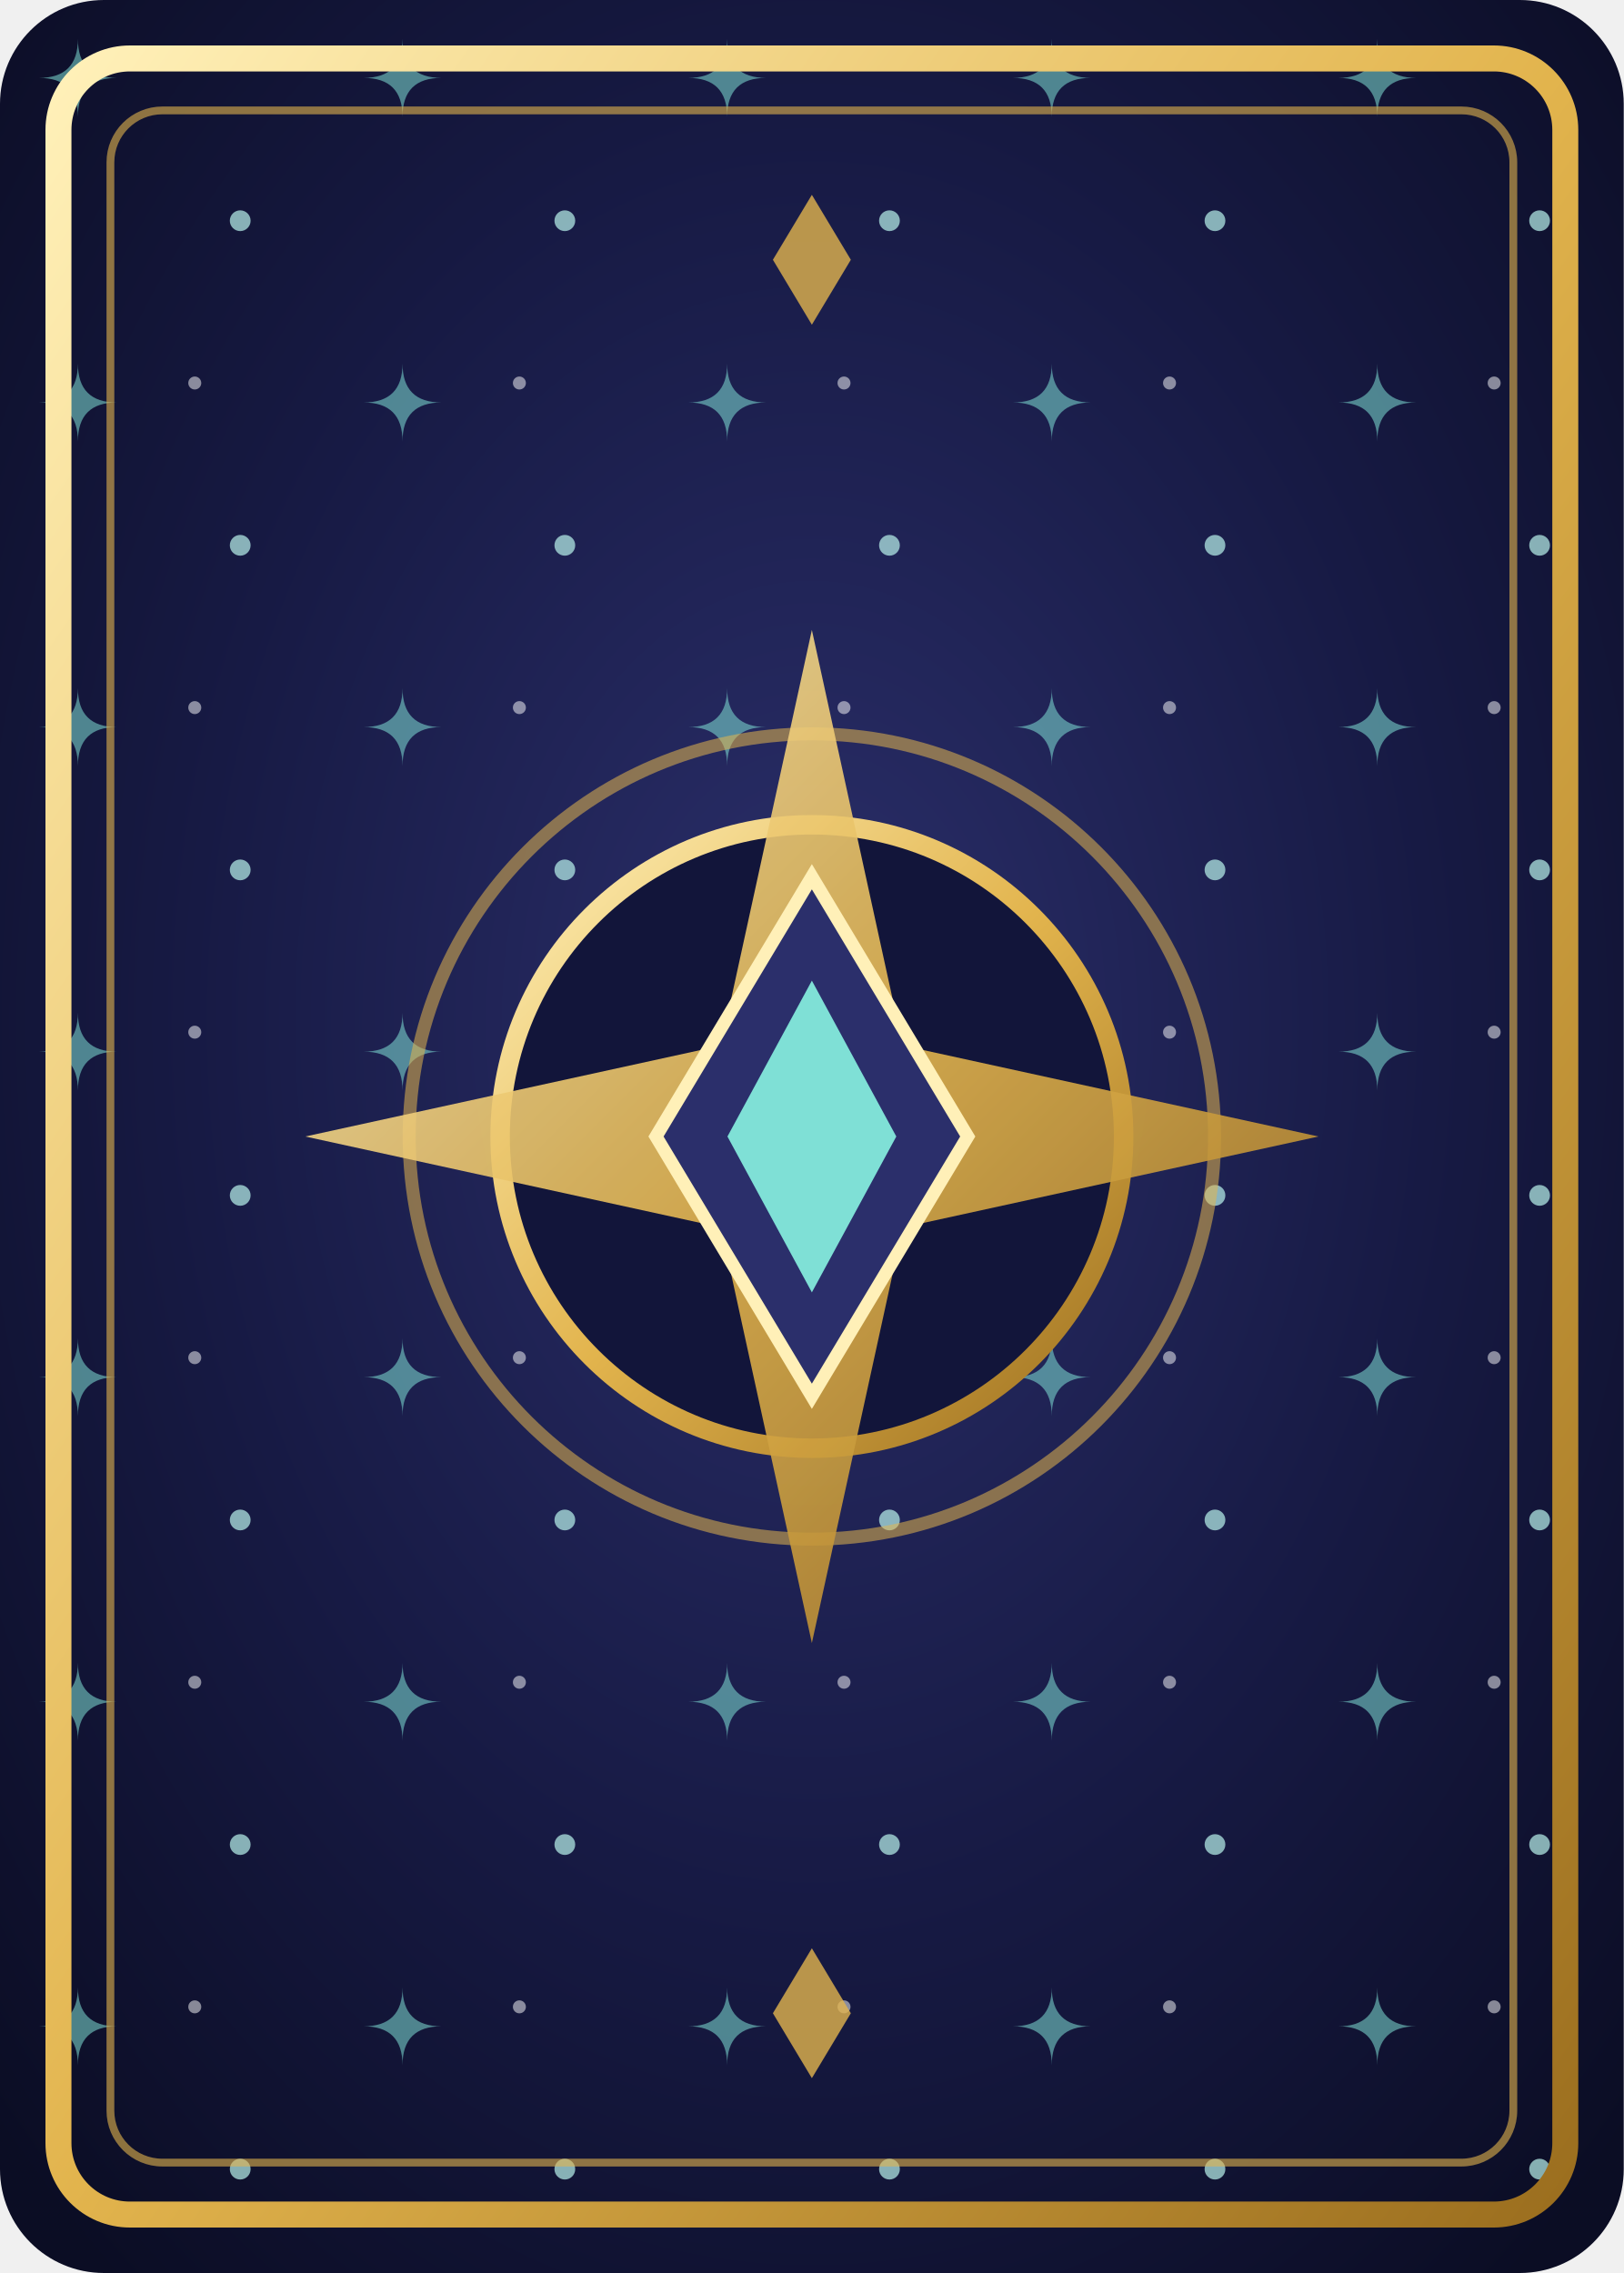
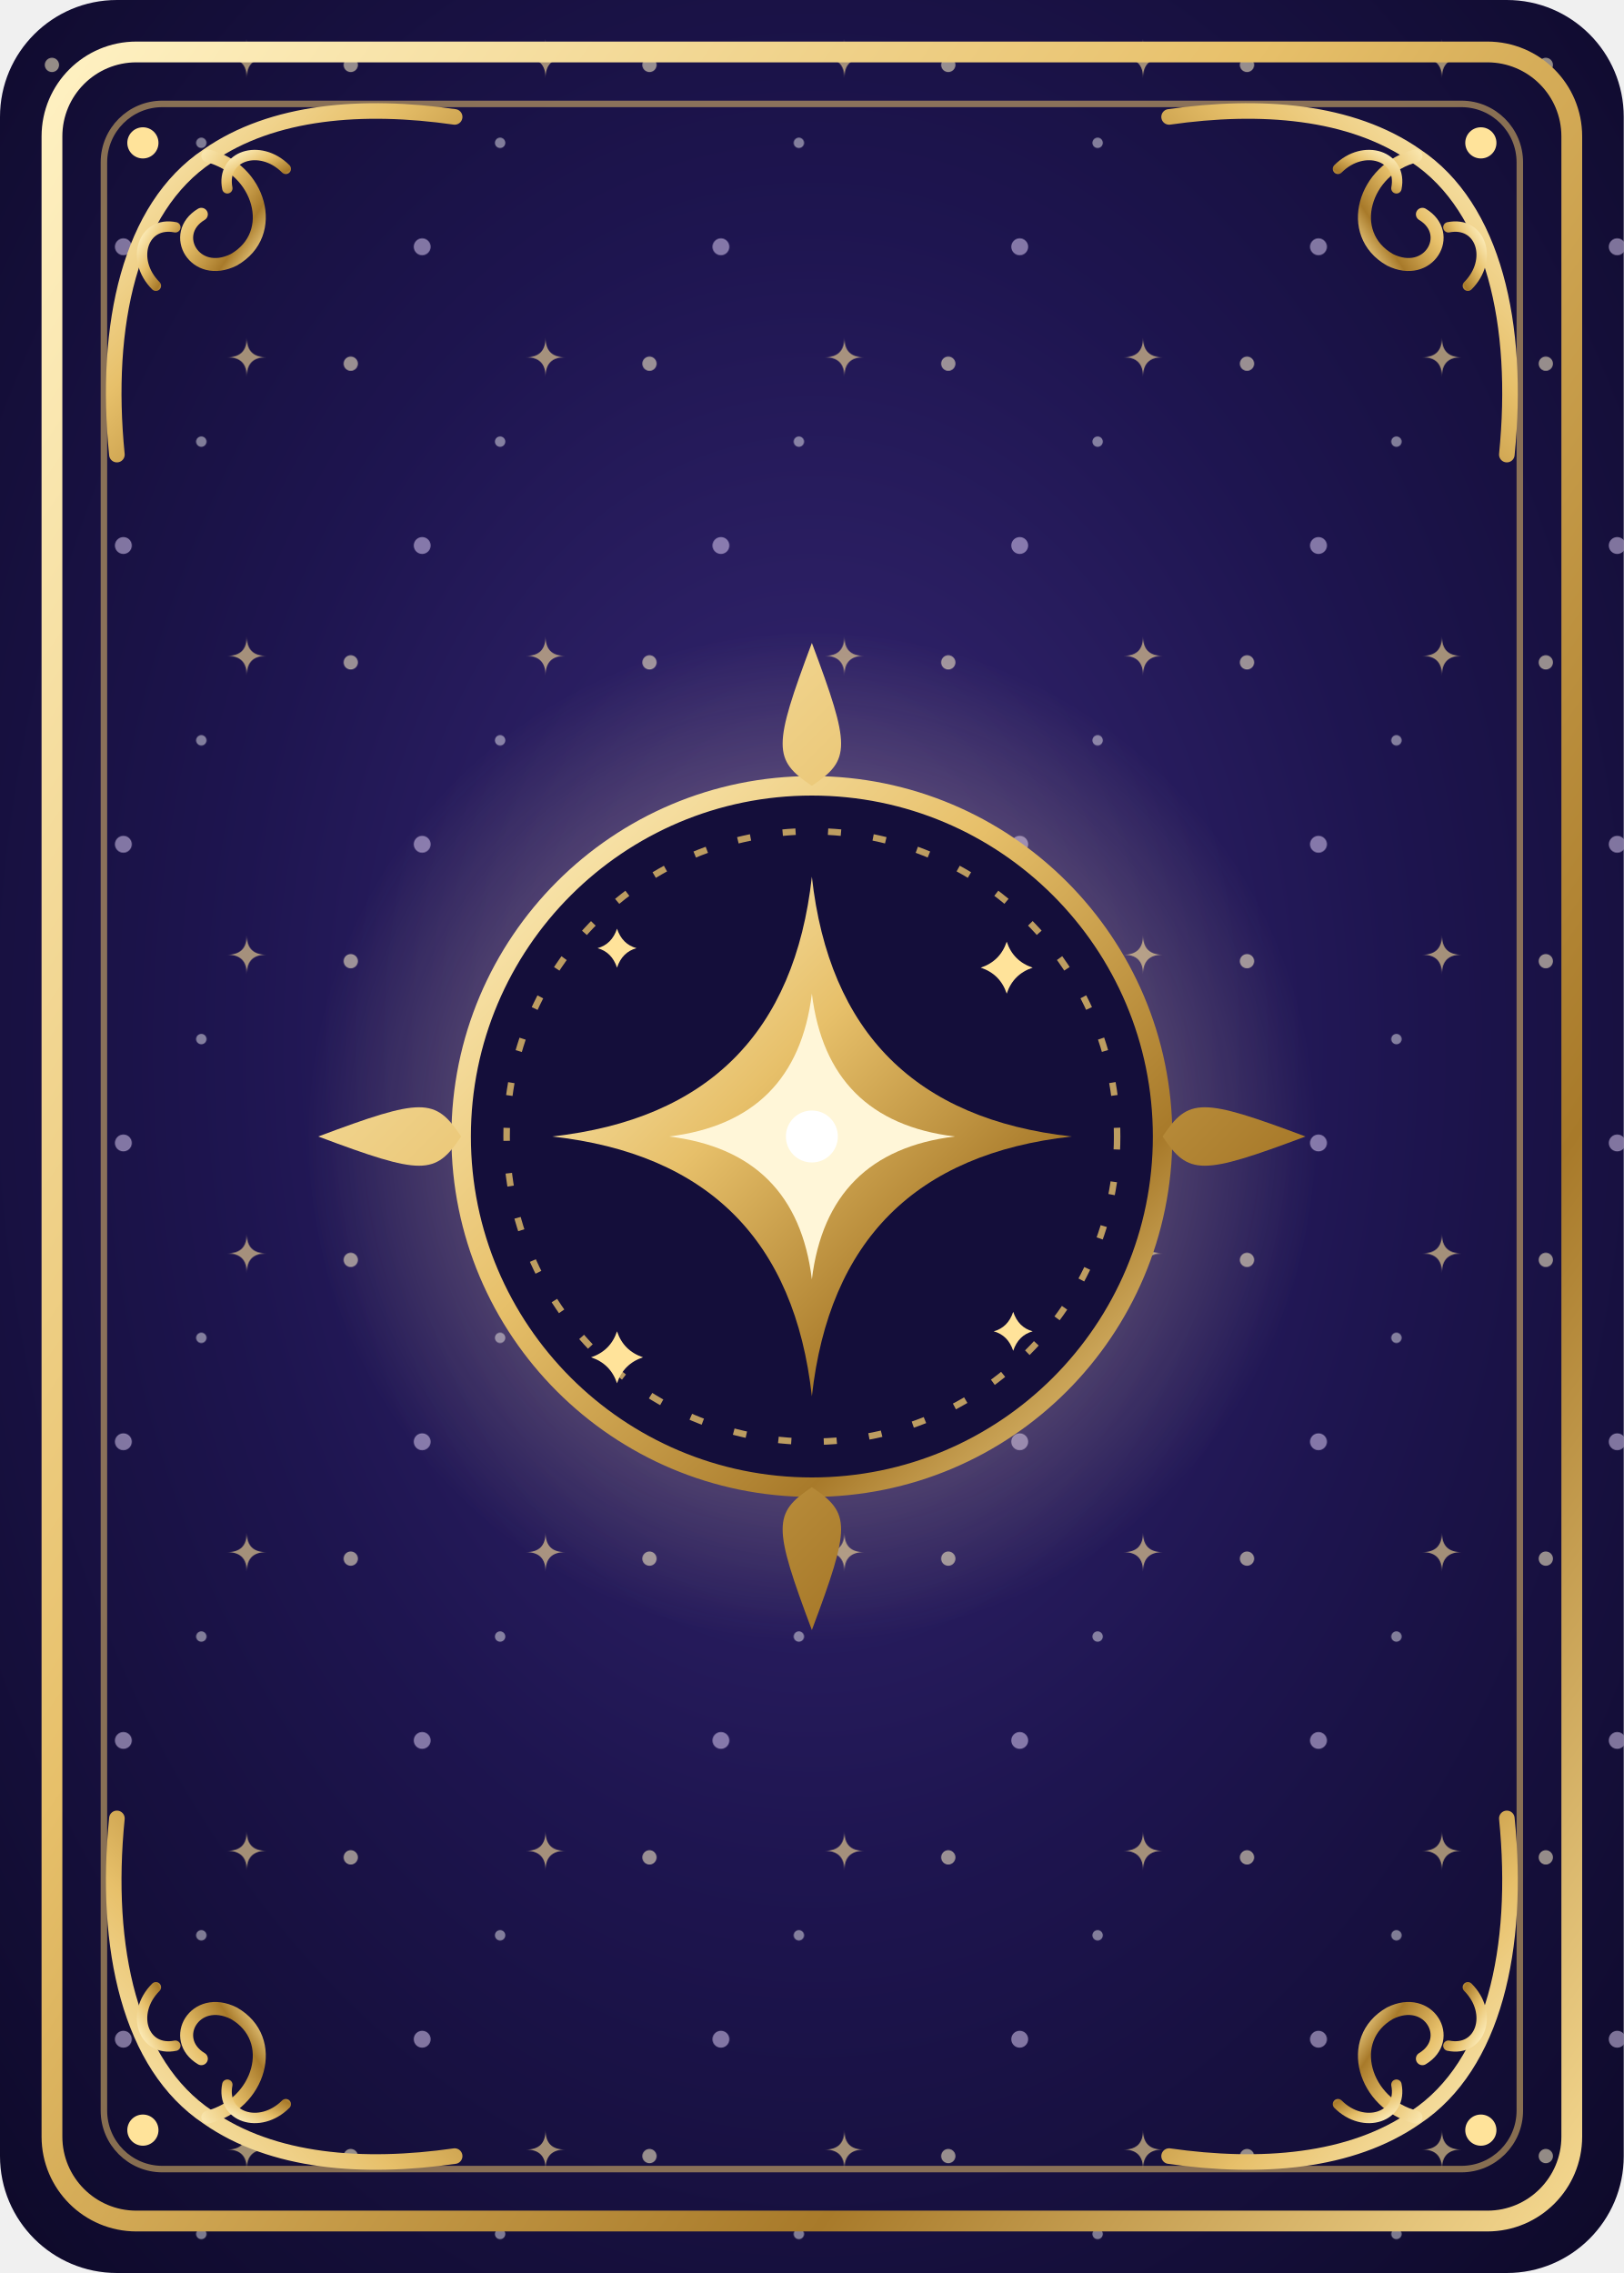
<svg xmlns="http://www.w3.org/2000/svg" viewBox="0 0 250 350">
  <defs>
-     <radialGradient id="sky" cx="50%" cy="45%" r="70%">
-       <stop offset="0" stop-color="#2b2f6b" />
-       <stop offset=".55" stop-color="#171a44" />
-       <stop offset="1" stop-color="#0b0d24" />
+     <radialGradient id="sky" cx="50%" cy="46%" r="72%">
+       <stop offset="0" stop-color="#3a2a78" />
+       <stop offset=".5" stop-color="#1e1550" />
+       <stop offset="1" stop-color="#0e0a2a" />
    </radialGradient>
    <linearGradient id="gold" x1="0" y1="0" x2="1" y2="1">
-       <stop offset="0" stop-color="#fff0b8" />
-       <stop offset=".5" stop-color="#e2b44d" />
-       <stop offset="1" stop-color="#9c6f1f" />
+       <stop offset="0" stop-color="#fff2c4" />
+       <stop offset=".4" stop-color="#e7c06a" />
+       <stop offset=".75" stop-color="#a87a2a" />
+       <stop offset="1" stop-color="#f6da92" />
    </linearGradient>
-     <pattern id="stars" width="50" height="50" patternUnits="userSpaceOnUse">
-       <path d="M12 6 Q12 12 18 12 Q12 12 12 18 Q12 12 6 12 Q12 12 12 6 Z" fill="#7fe0d6" opacity=".55" />
-       <circle cx="37" cy="34" r="1.6" fill="#b9f3ec" opacity=".7" />
-       <circle cx="30" cy="9" r="1" fill="#ffffff" opacity=".5" />
+     <radialGradient id="halo" cx="50%" cy="50%" r="50%">
+       <stop offset="0" stop-color="#ffe9a8" stop-opacity=".55" />
+       <stop offset="1" stop-color="#ffe9a8" stop-opacity="0" />
+     </radialGradient>
+     <pattern id="stars" width="46" height="46" patternUnits="userSpaceOnUse">
+       <circle cx="8" cy="10" r="1.1" fill="#fff4cc" opacity=".55" />
+       <circle cx="31" cy="22" r=".8" fill="#ffffff" opacity=".45" />
+       <circle cx="19" cy="38" r="1.3" fill="#e9d9ff" opacity=".5" />
+       <path d="M38 6 Q38 9 41 9 Q38 9 38 12 Q38 9 35 9 Q38 9 38 6 Z" fill="#ffe39a" opacity=".6" />
    </pattern>
+     <g id="corner">
+       <path d="M8 60 C6 40 10 22 22 14 C32 7 46 6 60 8" fill="none" stroke="url(#gold)" stroke-width="2.4" stroke-linecap="round" />
+       <path d="M22 14 C30 16 33 26 26 30 C20 33 16 26 21 23" fill="none" stroke="url(#gold)" stroke-width="2" stroke-linecap="round" />
+       <path d="M14 34 C10 30 12 24 17 25" fill="none" stroke="url(#gold)" stroke-width="1.6" stroke-linecap="round" />
+       <path d="M34 16 C30 12 24 14 25 19" fill="none" stroke="url(#gold)" stroke-width="1.6" stroke-linecap="round" />
+       <circle cx="12" cy="12" r="2.4" fill="#ffe39a" />
+     </g>
  </defs>
-   <rect width="250" height="350" rx="16" fill="url(#sky)" />
-   <rect width="250" height="350" rx="16" fill="url(#stars)" />
-   <rect x="9" y="9" width="232" height="332" rx="11" fill="none" stroke="url(#gold)" stroke-width="4" />
-   <rect x="17" y="17" width="216" height="316" rx="8" fill="none" stroke="#e2b44d" stroke-width="1.2" opacity=".6" />
+   <rect width="250" height="350" rx="18" fill="url(#sky)" />
+   <rect width="250" height="350" rx="18" fill="url(#stars)" />
+   <rect x="8" y="8" width="234" height="334" rx="13" fill="none" stroke="url(#gold)" stroke-width="3.2" />
+   <rect x="16" y="16" width="218" height="318" rx="9" fill="none" stroke="#e7c06a" stroke-width="1" opacity=".55" />
+   <use href="#corner" x="10" y="10" />
+   <use href="#corner" transform="translate(240 10) scale(-1 1)" />
+   <use href="#corner" transform="translate(10 340) scale(1 -1)" />
+   <use href="#corner" transform="translate(240 340) scale(-1 -1)" />
  <g transform="translate(125 175)">
-     <circle r="62" fill="none" stroke="#e2b44d" stroke-width="2" opacity=".55" />
-     <circle r="48" fill="#12153a" stroke="url(#gold)" stroke-width="3" />
-     <path d="M0 -78 L14 -14 L78 0 L14 14 L0 78 L-14 14 L-78 0 L-14 -14 Z" fill="url(#gold)" opacity=".9" />
-     <path d="M0 -40 L24 0 L0 40 L-24 0 Z" fill="#2b2f6b" stroke="#fff0b8" stroke-width="2" />
-     <path d="M0 -24 L13 0 L0 24 L-13 0 Z" fill="#7fe0d6" />
-   </g>
-   <g fill="#e2b44d" opacity=".8">
-     <path d="M125 30 l6 10 -6 10 -6 -10z" />
-     <path d="M125 300 l6 10 -6 10 -6 -10z" />
+     <circle r="78" fill="url(#halo)" />
+     <circle r="54" fill="#140e3a" stroke="url(#gold)" stroke-width="3" />
+     <circle r="47" fill="none" stroke="#e7c06a" stroke-width="1" stroke-dasharray="2 5" opacity=".8" />
+     <path d="M0 -76 C6 -60 6 -58 0 -54 C-6 -58 -6 -60 0 -76 Z M0 76 C6 60 6 58 0 54 C-6 58 -6 60 0 76 Z M-76 0 C-60 6 -58 6 -54 0 C-58 -6 -60 -6 -76 0 Z M76 0 C60 6 58 6 54 0 C58 -6 60 -6 76 0 Z" fill="url(#gold)" />
+     <path d="M0 -40 Q4 -4 40 0 Q4 4 0 40 Q-4 4 -40 0 Q-4 -4 0 -40 Z" fill="url(#gold)" />
+     <path d="M0 -22 Q2.4 -2.4 22 0 Q2.4 2.4 0 22 Q-2.4 2.4 -22 0 Q-2.4 -2.4 0 -22 Z" fill="#fff6d8" />
+     <circle r="4" fill="#ffffff" />
+     <g fill="#ffe39a">
+       <path d="M30 -30 Q31 -27 34 -26 Q31 -25 30 -22 Q29 -25 26 -26 Q29 -27 30 -30 Z" />
+       <path d="M-30 30 Q-29 33 -26 34 Q-29 35 -30 38 Q-31 35 -34 34 Q-31 33 -30 30 Z" />
+       <path d="M-30 -32 Q-29.2 -29.6 -27 -29 Q-29.2 -28.4 -30 -26 Q-30.8 -28.4 -33 -29 Q-30.8 -29.6 -30 -32 Z" />
+       <path d="M31 27 Q31.8 29.4 34 30 Q31.8 30.6 31 33 Q30.2 30.6 28 30 Q30.2 29.4 31 27 Z" />
+     </g>
  </g>
</svg>
